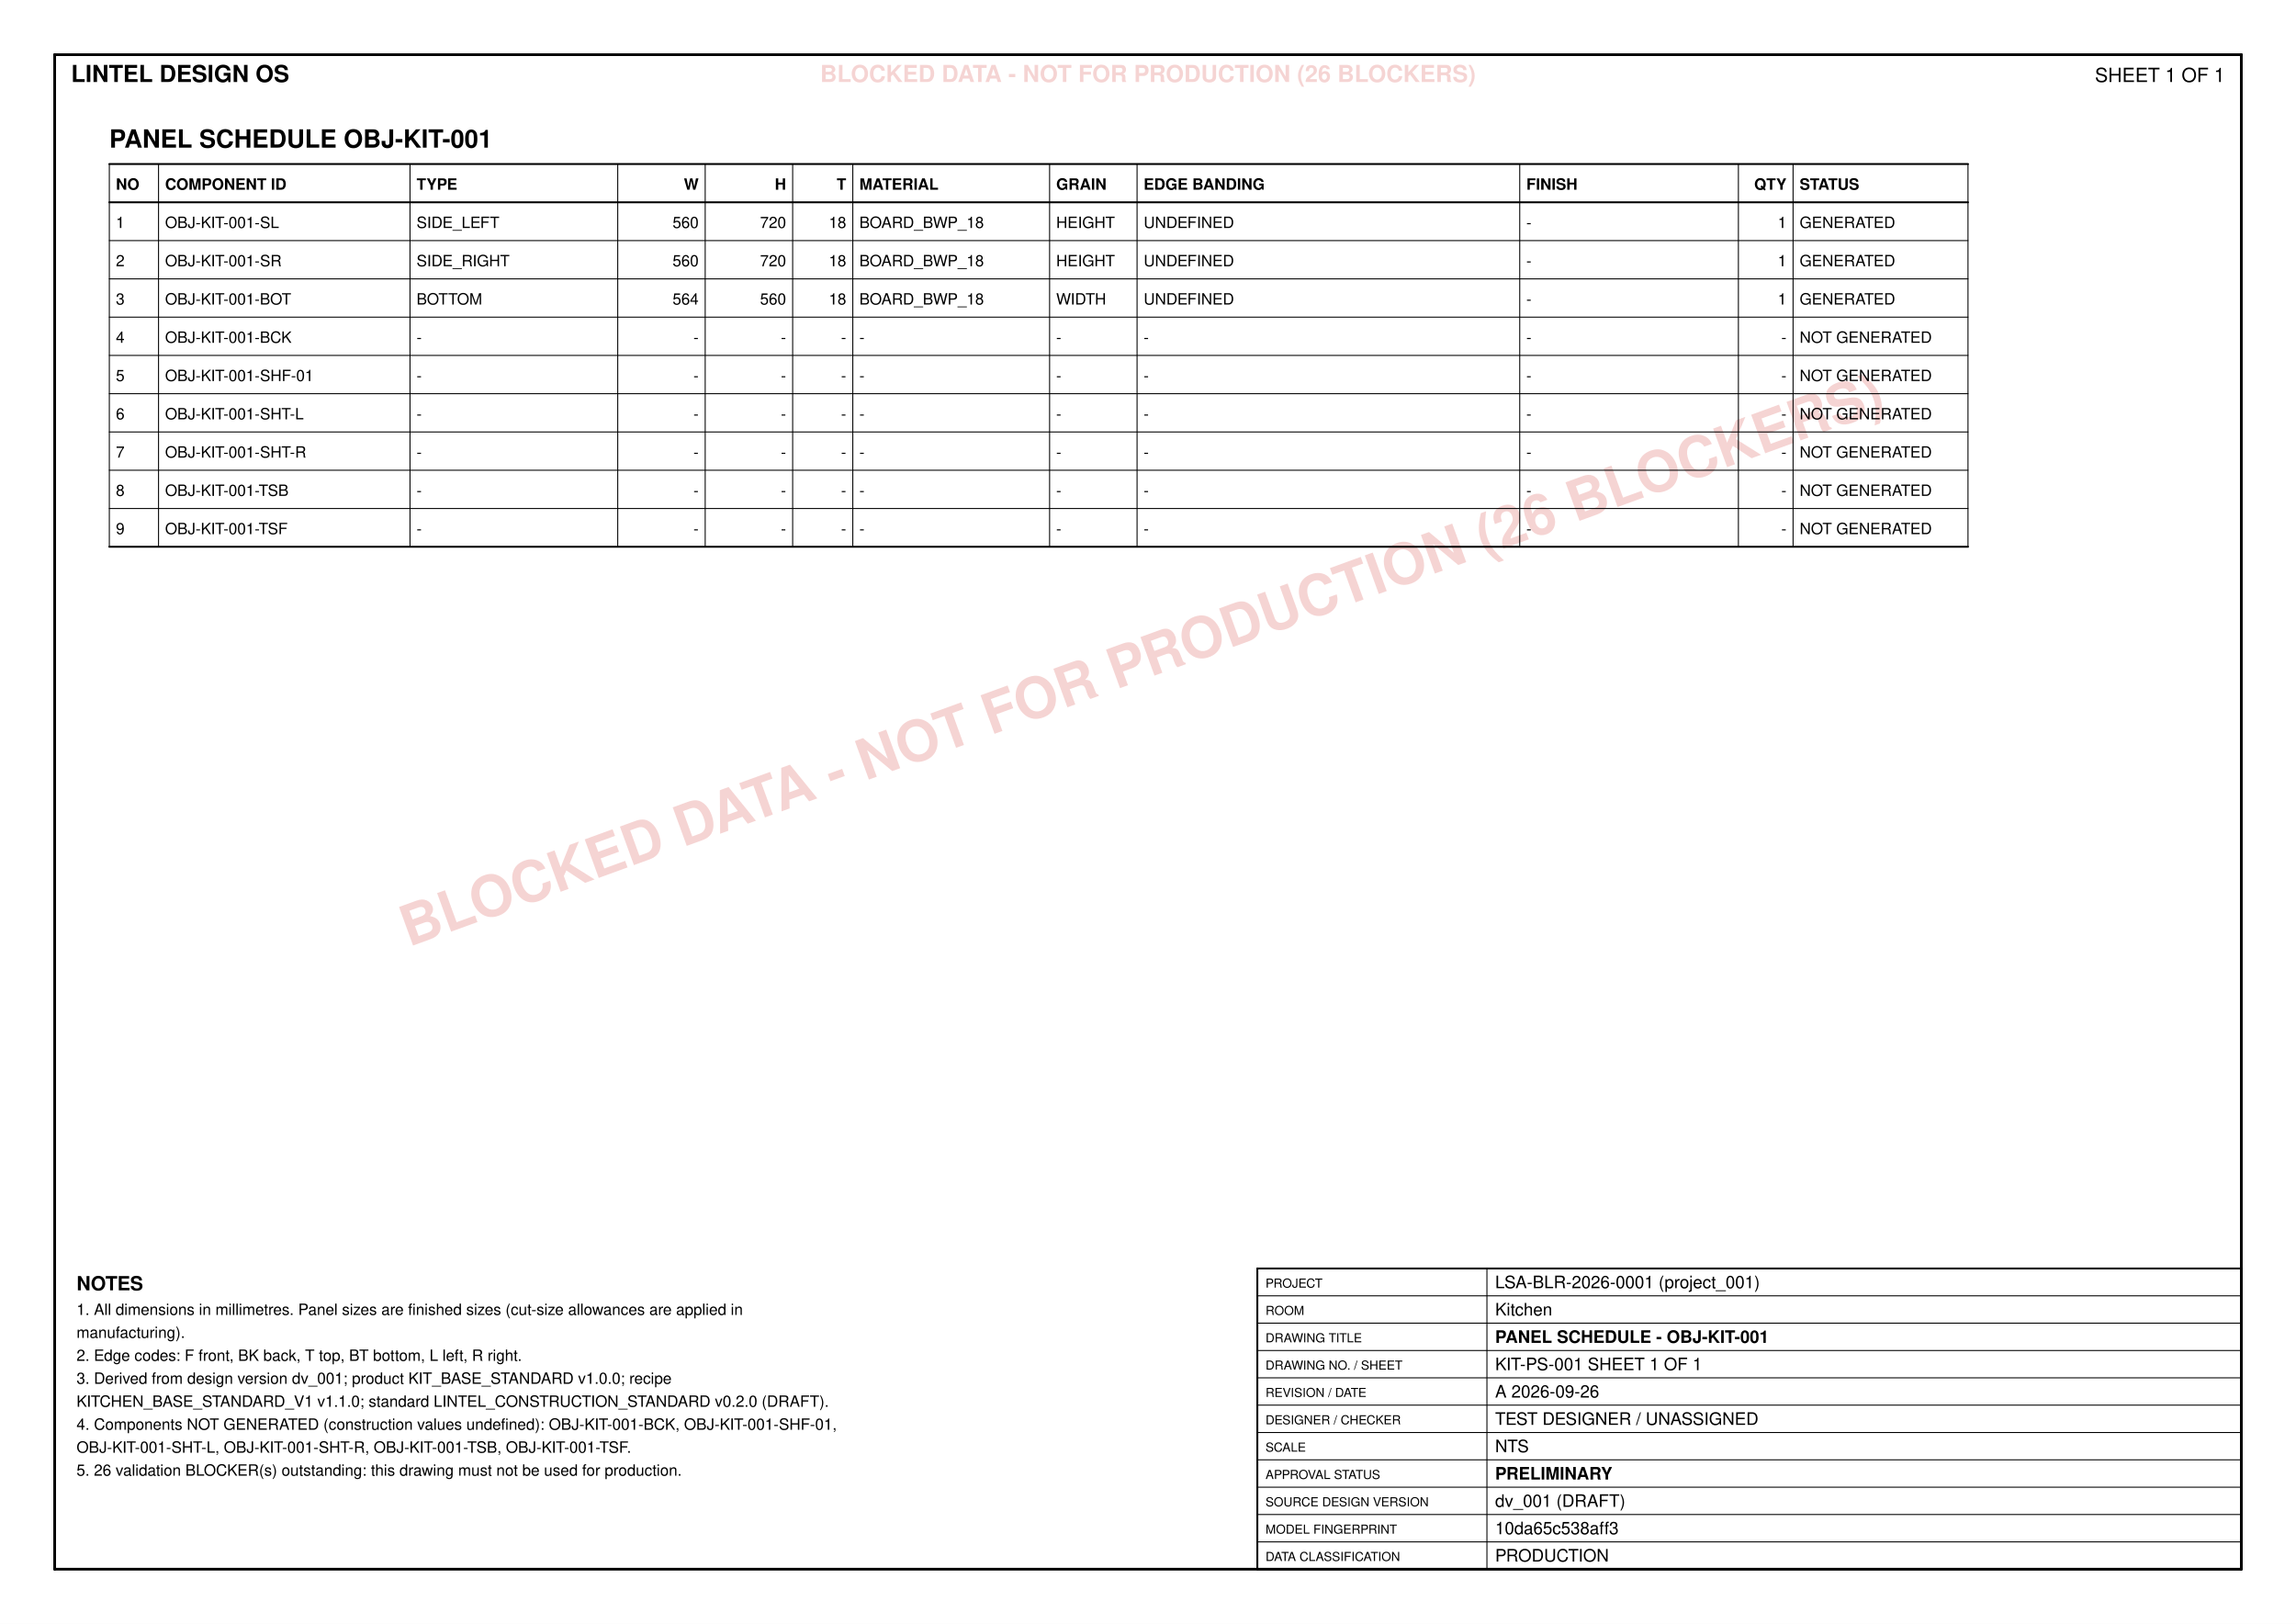
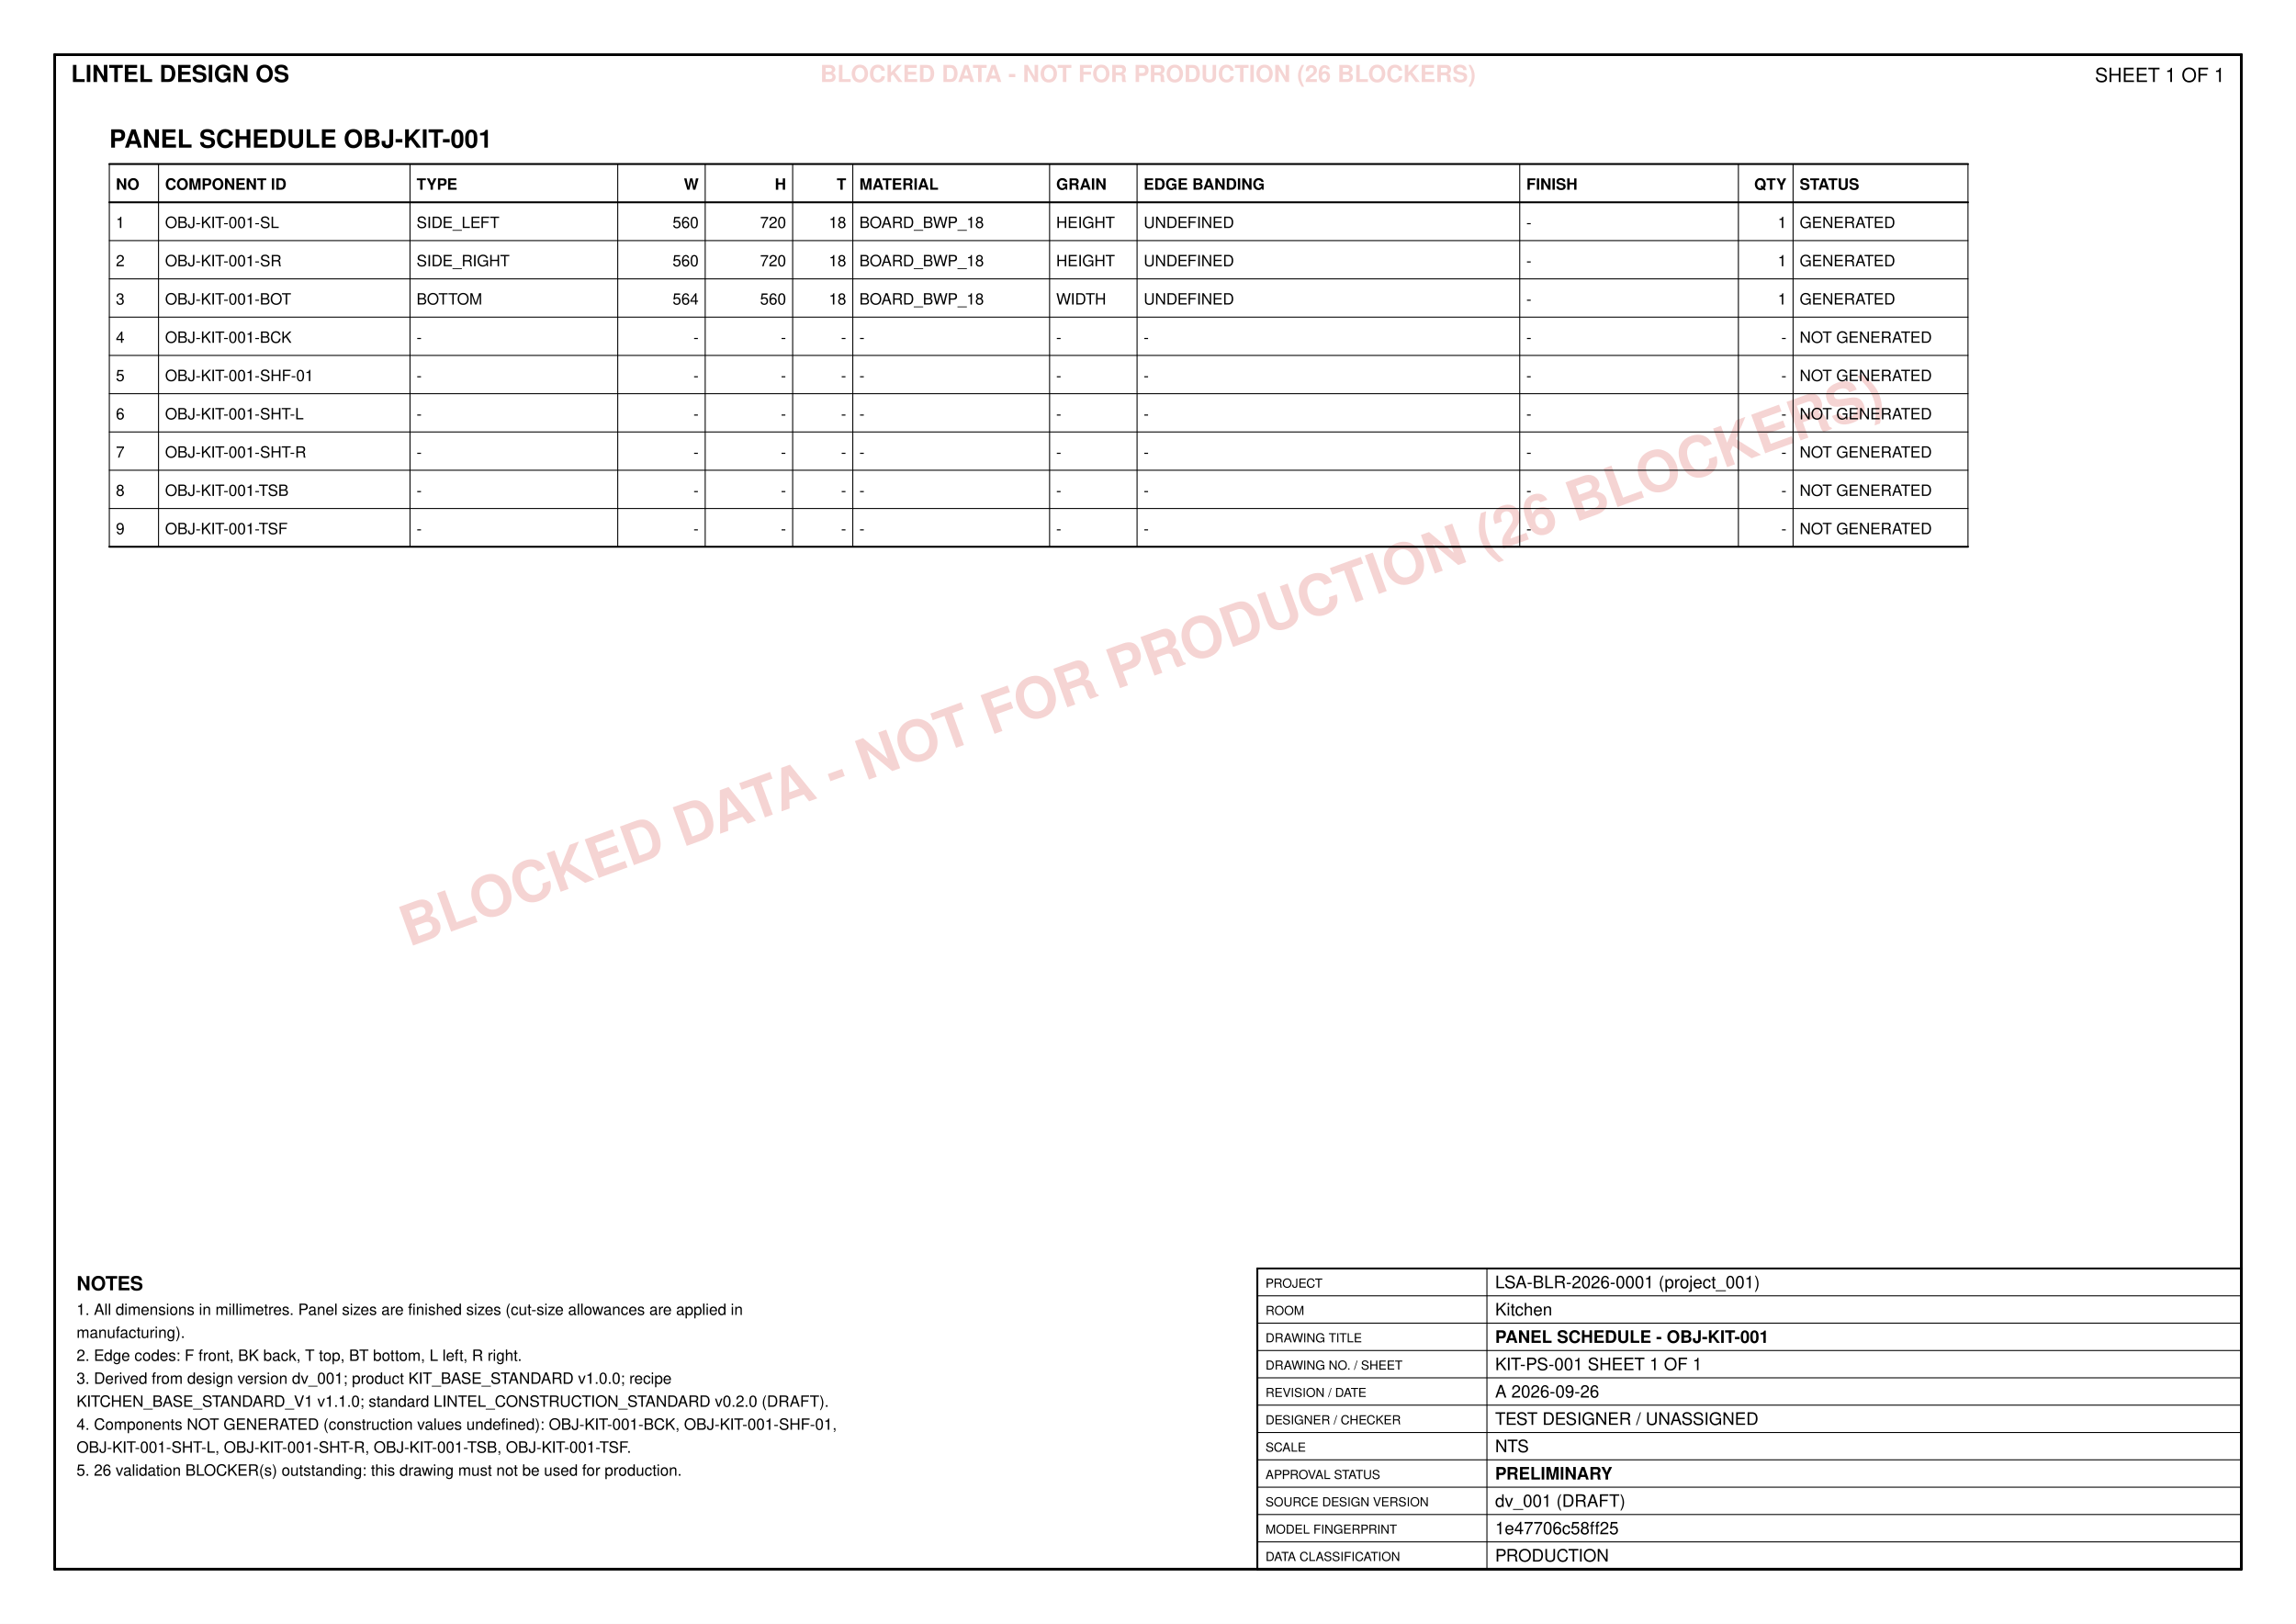
- <svg xmlns="http://www.w3.org/2000/svg" width="420mm" height="297mm" viewBox="0 0 420 297" data-drawing-id="DRW:dv_001:obj_001:PANEL_SCHEDULE:KIT-PS-001:RA" data-drawing-type="PANEL_SCHEDULE" data-status="PRELIMINARY" data-design-version="dv_001" data-model-fingerprint="10da65c538aff3" data-classification="PRODUCTION" data-content-hash="0ea4e3e0e33f9d" data-sheet="1/1">
+ <svg xmlns="http://www.w3.org/2000/svg" width="420mm" height="297mm" viewBox="0 0 420 297" data-drawing-id="DRW:dv_001:obj_001:PANEL_SCHEDULE:KIT-PS-001:RA" data-drawing-type="PANEL_SCHEDULE" data-status="PRELIMINARY" data-design-version="dv_001" data-model-fingerprint="1e47706c58ff25" data-classification="PRODUCTION" data-content-hash="14121a1aaeae87" data-sheet="1/1">
  <rect x="0" y="0" width="420" height="297" fill="#ffffff" />
  <g id="WATERMARK" fill="#d9534f" stroke="#d9534f" opacity="0.25" font-family="Helvetica, Arial, sans-serif" stroke-linecap="round">
    <text stroke="none" x="210" y="124" font-size="10.286" text-anchor="middle" font-weight="bold" transform="rotate(-20 210 124)">BLOCKED DATA - NOT FOR PRODUCTION (26 BLOCKERS)</text>
    <text stroke="none" x="210" y="15" font-size="4.286" text-anchor="middle" font-weight="bold">BLOCKED DATA - NOT FOR PRODUCTION (26 BLOCKERS)</text>
  </g>
  <g id="BORDER" fill="#000000" stroke="#000000" font-family="Helvetica, Arial, sans-serif" stroke-linecap="round">
    <line fill="none" x1="10" y1="10" x2="410" y2="10" stroke-width="0.5" />
    <line fill="none" x1="410" y1="10" x2="410" y2="287" stroke-width="0.5" />
    <line fill="none" x1="410" y1="287" x2="10" y2="287" stroke-width="0.5" />
    <line fill="none" x1="10" y1="287" x2="10" y2="10" stroke-width="0.5" />
    <text stroke="none" x="13" y="15" font-size="4.286" text-anchor="start" font-weight="bold">LINTEL DESIGN OS</text>
    <text stroke="none" x="407" y="15" font-size="3.571" text-anchor="end">SHEET 1 OF 1</text>
  </g>
  <g id="ANNOTATION" fill="#000000" stroke="#000000" font-family="Helvetica, Arial, sans-serif" stroke-linecap="round">
    <text stroke="none" x="14" y="236" font-size="3.571" text-anchor="start" font-weight="bold">NOTES</text>
    <text stroke="none" x="14" y="240.5" font-size="2.857" text-anchor="start">1. All dimensions in millimetres. Panel sizes are finished sizes (cut-size allowances are applied in</text>
    <text stroke="none" x="14" y="244.7" font-size="2.857" text-anchor="start">   manufacturing).</text>
    <text stroke="none" x="14" y="248.9" font-size="2.857" text-anchor="start">2. Edge codes: F front, BK back, T top, BT bottom, L left, R right.</text>
    <text stroke="none" x="14" y="253.1" font-size="2.857" text-anchor="start">3. Derived from design version dv_001; product KIT_BASE_STANDARD v1.0.0; recipe</text>
    <text stroke="none" x="14" y="257.3" font-size="2.857" text-anchor="start">   KITCHEN_BASE_STANDARD_V1 v1.1.0; standard LINTEL_CONSTRUCTION_STANDARD v0.2.0 (DRAFT).</text>
    <text stroke="none" x="14" y="261.5" font-size="2.857" text-anchor="start">4. Components NOT GENERATED (construction values undefined): OBJ-KIT-001-BCK, OBJ-KIT-001-SHF-01,</text>
    <text stroke="none" x="14" y="265.7" font-size="2.857" text-anchor="start">   OBJ-KIT-001-SHT-L, OBJ-KIT-001-SHT-R, OBJ-KIT-001-TSB, OBJ-KIT-001-TSF.</text>
    <text stroke="none" x="14" y="269.9" font-size="2.857" text-anchor="start">5. 26 validation BLOCKER(s) outstanding: this drawing must not be used for production.</text>
  </g>
  <g id="TABLE" fill="#000000" stroke="#000000" font-family="Helvetica, Arial, sans-serif" stroke-linecap="round">
    <text stroke="none" x="20" y="27" font-size="4.571" text-anchor="start" font-weight="bold">PANEL SCHEDULE  OBJ-KIT-001</text>
    <line fill="none" x1="20" y1="30" x2="360" y2="30" stroke-width="0.35" />
    <line fill="none" x1="20" y1="37" x2="360" y2="37" stroke-width="0.35" />
    <line fill="none" x1="20" y1="44" x2="360" y2="44" stroke-width="0.18" />
    <line fill="none" x1="20" y1="51" x2="360" y2="51" stroke-width="0.18" />
    <line fill="none" x1="20" y1="58" x2="360" y2="58" stroke-width="0.18" />
    <line fill="none" x1="20" y1="65" x2="360" y2="65" stroke-width="0.18" />
    <line fill="none" x1="20" y1="72" x2="360" y2="72" stroke-width="0.18" />
    <line fill="none" x1="20" y1="79" x2="360" y2="79" stroke-width="0.18" />
    <line fill="none" x1="20" y1="86" x2="360" y2="86" stroke-width="0.18" />
    <line fill="none" x1="20" y1="93" x2="360" y2="93" stroke-width="0.18" />
    <line fill="none" x1="20" y1="100" x2="360" y2="100" stroke-width="0.35" />
    <line fill="none" x1="20" y1="30" x2="20" y2="100" stroke-width="0.18" />
    <line fill="none" x1="29" y1="30" x2="29" y2="100" stroke-width="0.18" />
    <line fill="none" x1="75" y1="30" x2="75" y2="100" stroke-width="0.18" />
    <line fill="none" x1="113" y1="30" x2="113" y2="100" stroke-width="0.18" />
    <line fill="none" x1="129" y1="30" x2="129" y2="100" stroke-width="0.18" />
    <line fill="none" x1="145" y1="30" x2="145" y2="100" stroke-width="0.18" />
    <line fill="none" x1="156" y1="30" x2="156" y2="100" stroke-width="0.18" />
    <line fill="none" x1="192" y1="30" x2="192" y2="100" stroke-width="0.18" />
    <line fill="none" x1="208" y1="30" x2="208" y2="100" stroke-width="0.18" />
    <line fill="none" x1="278" y1="30" x2="278" y2="100" stroke-width="0.18" />
    <line fill="none" x1="318" y1="30" x2="318" y2="100" stroke-width="0.18" />
    <line fill="none" x1="328" y1="30" x2="328" y2="100" stroke-width="0.18" />
    <line fill="none" x1="360" y1="30" x2="360" y2="100" stroke-width="0.18" />
    <text stroke="none" x="21.2" y="34.7" font-size="2.857" text-anchor="start" font-weight="bold">NO</text>
    <text stroke="none" x="30.2" y="34.7" font-size="2.857" text-anchor="start" font-weight="bold">COMPONENT ID</text>
    <text stroke="none" x="76.2" y="34.7" font-size="2.857" text-anchor="start" font-weight="bold">TYPE</text>
    <text stroke="none" x="127.8" y="34.7" font-size="2.857" text-anchor="end" font-weight="bold">W</text>
    <text stroke="none" x="143.8" y="34.7" font-size="2.857" text-anchor="end" font-weight="bold">H</text>
    <text stroke="none" x="154.8" y="34.7" font-size="2.857" text-anchor="end" font-weight="bold">T</text>
    <text stroke="none" x="157.2" y="34.7" font-size="2.857" text-anchor="start" font-weight="bold">MATERIAL</text>
    <text stroke="none" x="193.2" y="34.7" font-size="2.857" text-anchor="start" font-weight="bold">GRAIN</text>
    <text stroke="none" x="209.2" y="34.7" font-size="2.857" text-anchor="start" font-weight="bold">EDGE BANDING</text>
    <text stroke="none" x="279.2" y="34.7" font-size="2.857" text-anchor="start" font-weight="bold">FINISH</text>
    <text stroke="none" x="326.8" y="34.7" font-size="2.857" text-anchor="end" font-weight="bold">QTY</text>
    <text stroke="none" x="329.2" y="34.7" font-size="2.857" text-anchor="start" font-weight="bold">STATUS</text>
    <text stroke="none" x="21.2" y="41.7" font-size="2.857" text-anchor="start">1</text>
    <text stroke="none" x="30.2" y="41.7" font-size="2.857" text-anchor="start">OBJ-KIT-001-SL</text>
    <text stroke="none" x="76.2" y="41.7" font-size="2.857" text-anchor="start">SIDE_LEFT</text>
    <text stroke="none" x="127.8" y="41.7" font-size="2.857" text-anchor="end">560</text>
    <text stroke="none" x="143.8" y="41.7" font-size="2.857" text-anchor="end">720</text>
    <text stroke="none" x="154.8" y="41.7" font-size="2.857" text-anchor="end">18</text>
    <text stroke="none" x="157.2" y="41.7" font-size="2.857" text-anchor="start">BOARD_BWP_18</text>
    <text stroke="none" x="193.2" y="41.7" font-size="2.857" text-anchor="start">HEIGHT</text>
    <text stroke="none" x="209.2" y="41.7" font-size="2.857" text-anchor="start">UNDEFINED</text>
    <text stroke="none" x="279.2" y="41.7" font-size="2.857" text-anchor="start">-</text>
    <text stroke="none" x="326.8" y="41.7" font-size="2.857" text-anchor="end">1</text>
    <text stroke="none" x="329.2" y="41.7" font-size="2.857" text-anchor="start">GENERATED</text>
    <text stroke="none" x="21.2" y="48.7" font-size="2.857" text-anchor="start">2</text>
    <text stroke="none" x="30.2" y="48.7" font-size="2.857" text-anchor="start">OBJ-KIT-001-SR</text>
    <text stroke="none" x="76.2" y="48.7" font-size="2.857" text-anchor="start">SIDE_RIGHT</text>
    <text stroke="none" x="127.8" y="48.7" font-size="2.857" text-anchor="end">560</text>
    <text stroke="none" x="143.8" y="48.7" font-size="2.857" text-anchor="end">720</text>
    <text stroke="none" x="154.8" y="48.7" font-size="2.857" text-anchor="end">18</text>
    <text stroke="none" x="157.2" y="48.7" font-size="2.857" text-anchor="start">BOARD_BWP_18</text>
    <text stroke="none" x="193.2" y="48.7" font-size="2.857" text-anchor="start">HEIGHT</text>
    <text stroke="none" x="209.2" y="48.7" font-size="2.857" text-anchor="start">UNDEFINED</text>
    <text stroke="none" x="279.2" y="48.7" font-size="2.857" text-anchor="start">-</text>
    <text stroke="none" x="326.8" y="48.7" font-size="2.857" text-anchor="end">1</text>
    <text stroke="none" x="329.2" y="48.7" font-size="2.857" text-anchor="start">GENERATED</text>
    <text stroke="none" x="21.2" y="55.7" font-size="2.857" text-anchor="start">3</text>
    <text stroke="none" x="30.2" y="55.7" font-size="2.857" text-anchor="start">OBJ-KIT-001-BOT</text>
    <text stroke="none" x="76.2" y="55.7" font-size="2.857" text-anchor="start">BOTTOM</text>
    <text stroke="none" x="127.8" y="55.7" font-size="2.857" text-anchor="end">564</text>
    <text stroke="none" x="143.8" y="55.7" font-size="2.857" text-anchor="end">560</text>
    <text stroke="none" x="154.8" y="55.7" font-size="2.857" text-anchor="end">18</text>
    <text stroke="none" x="157.2" y="55.7" font-size="2.857" text-anchor="start">BOARD_BWP_18</text>
    <text stroke="none" x="193.2" y="55.7" font-size="2.857" text-anchor="start">WIDTH</text>
    <text stroke="none" x="209.2" y="55.7" font-size="2.857" text-anchor="start">UNDEFINED</text>
    <text stroke="none" x="279.2" y="55.7" font-size="2.857" text-anchor="start">-</text>
    <text stroke="none" x="326.8" y="55.7" font-size="2.857" text-anchor="end">1</text>
    <text stroke="none" x="329.2" y="55.7" font-size="2.857" text-anchor="start">GENERATED</text>
    <text stroke="none" x="21.2" y="62.7" font-size="2.857" text-anchor="start">4</text>
    <text stroke="none" x="30.2" y="62.7" font-size="2.857" text-anchor="start">OBJ-KIT-001-BCK</text>
    <text stroke="none" x="76.2" y="62.7" font-size="2.857" text-anchor="start">-</text>
    <text stroke="none" x="127.8" y="62.7" font-size="2.857" text-anchor="end">-</text>
    <text stroke="none" x="143.8" y="62.7" font-size="2.857" text-anchor="end">-</text>
    <text stroke="none" x="154.8" y="62.7" font-size="2.857" text-anchor="end">-</text>
    <text stroke="none" x="157.2" y="62.7" font-size="2.857" text-anchor="start">-</text>
    <text stroke="none" x="193.2" y="62.7" font-size="2.857" text-anchor="start">-</text>
    <text stroke="none" x="209.2" y="62.7" font-size="2.857" text-anchor="start">-</text>
    <text stroke="none" x="279.2" y="62.7" font-size="2.857" text-anchor="start">-</text>
    <text stroke="none" x="326.8" y="62.7" font-size="2.857" text-anchor="end">-</text>
    <text stroke="none" x="329.2" y="62.7" font-size="2.857" text-anchor="start">NOT GENERATED</text>
    <text stroke="none" x="21.2" y="69.7" font-size="2.857" text-anchor="start">5</text>
    <text stroke="none" x="30.2" y="69.7" font-size="2.857" text-anchor="start">OBJ-KIT-001-SHF-01</text>
    <text stroke="none" x="76.2" y="69.7" font-size="2.857" text-anchor="start">-</text>
    <text stroke="none" x="127.8" y="69.7" font-size="2.857" text-anchor="end">-</text>
    <text stroke="none" x="143.8" y="69.7" font-size="2.857" text-anchor="end">-</text>
    <text stroke="none" x="154.8" y="69.7" font-size="2.857" text-anchor="end">-</text>
    <text stroke="none" x="157.2" y="69.7" font-size="2.857" text-anchor="start">-</text>
    <text stroke="none" x="193.2" y="69.7" font-size="2.857" text-anchor="start">-</text>
    <text stroke="none" x="209.2" y="69.7" font-size="2.857" text-anchor="start">-</text>
    <text stroke="none" x="279.2" y="69.7" font-size="2.857" text-anchor="start">-</text>
    <text stroke="none" x="326.8" y="69.7" font-size="2.857" text-anchor="end">-</text>
    <text stroke="none" x="329.2" y="69.7" font-size="2.857" text-anchor="start">NOT GENERATED</text>
    <text stroke="none" x="21.2" y="76.7" font-size="2.857" text-anchor="start">6</text>
    <text stroke="none" x="30.2" y="76.7" font-size="2.857" text-anchor="start">OBJ-KIT-001-SHT-L</text>
    <text stroke="none" x="76.2" y="76.7" font-size="2.857" text-anchor="start">-</text>
    <text stroke="none" x="127.8" y="76.7" font-size="2.857" text-anchor="end">-</text>
    <text stroke="none" x="143.8" y="76.7" font-size="2.857" text-anchor="end">-</text>
    <text stroke="none" x="154.8" y="76.7" font-size="2.857" text-anchor="end">-</text>
    <text stroke="none" x="157.2" y="76.7" font-size="2.857" text-anchor="start">-</text>
    <text stroke="none" x="193.2" y="76.7" font-size="2.857" text-anchor="start">-</text>
    <text stroke="none" x="209.2" y="76.7" font-size="2.857" text-anchor="start">-</text>
    <text stroke="none" x="279.2" y="76.7" font-size="2.857" text-anchor="start">-</text>
    <text stroke="none" x="326.8" y="76.7" font-size="2.857" text-anchor="end">-</text>
    <text stroke="none" x="329.2" y="76.7" font-size="2.857" text-anchor="start">NOT GENERATED</text>
    <text stroke="none" x="21.2" y="83.7" font-size="2.857" text-anchor="start">7</text>
    <text stroke="none" x="30.2" y="83.7" font-size="2.857" text-anchor="start">OBJ-KIT-001-SHT-R</text>
    <text stroke="none" x="76.2" y="83.7" font-size="2.857" text-anchor="start">-</text>
    <text stroke="none" x="127.8" y="83.7" font-size="2.857" text-anchor="end">-</text>
    <text stroke="none" x="143.8" y="83.7" font-size="2.857" text-anchor="end">-</text>
    <text stroke="none" x="154.8" y="83.7" font-size="2.857" text-anchor="end">-</text>
    <text stroke="none" x="157.2" y="83.7" font-size="2.857" text-anchor="start">-</text>
    <text stroke="none" x="193.2" y="83.7" font-size="2.857" text-anchor="start">-</text>
    <text stroke="none" x="209.2" y="83.7" font-size="2.857" text-anchor="start">-</text>
    <text stroke="none" x="279.2" y="83.7" font-size="2.857" text-anchor="start">-</text>
    <text stroke="none" x="326.8" y="83.7" font-size="2.857" text-anchor="end">-</text>
    <text stroke="none" x="329.2" y="83.7" font-size="2.857" text-anchor="start">NOT GENERATED</text>
    <text stroke="none" x="21.2" y="90.7" font-size="2.857" text-anchor="start">8</text>
    <text stroke="none" x="30.2" y="90.7" font-size="2.857" text-anchor="start">OBJ-KIT-001-TSB</text>
    <text stroke="none" x="76.2" y="90.7" font-size="2.857" text-anchor="start">-</text>
    <text stroke="none" x="127.8" y="90.7" font-size="2.857" text-anchor="end">-</text>
    <text stroke="none" x="143.8" y="90.7" font-size="2.857" text-anchor="end">-</text>
    <text stroke="none" x="154.8" y="90.7" font-size="2.857" text-anchor="end">-</text>
    <text stroke="none" x="157.2" y="90.7" font-size="2.857" text-anchor="start">-</text>
    <text stroke="none" x="193.2" y="90.7" font-size="2.857" text-anchor="start">-</text>
    <text stroke="none" x="209.2" y="90.7" font-size="2.857" text-anchor="start">-</text>
    <text stroke="none" x="279.2" y="90.7" font-size="2.857" text-anchor="start">-</text>
    <text stroke="none" x="326.8" y="90.7" font-size="2.857" text-anchor="end">-</text>
    <text stroke="none" x="329.2" y="90.7" font-size="2.857" text-anchor="start">NOT GENERATED</text>
    <text stroke="none" x="21.2" y="97.7" font-size="2.857" text-anchor="start">9</text>
    <text stroke="none" x="30.2" y="97.7" font-size="2.857" text-anchor="start">OBJ-KIT-001-TSF</text>
    <text stroke="none" x="76.2" y="97.7" font-size="2.857" text-anchor="start">-</text>
    <text stroke="none" x="127.8" y="97.7" font-size="2.857" text-anchor="end">-</text>
    <text stroke="none" x="143.8" y="97.7" font-size="2.857" text-anchor="end">-</text>
    <text stroke="none" x="154.8" y="97.7" font-size="2.857" text-anchor="end">-</text>
    <text stroke="none" x="157.2" y="97.7" font-size="2.857" text-anchor="start">-</text>
    <text stroke="none" x="193.2" y="97.7" font-size="2.857" text-anchor="start">-</text>
    <text stroke="none" x="209.2" y="97.7" font-size="2.857" text-anchor="start">-</text>
    <text stroke="none" x="279.2" y="97.7" font-size="2.857" text-anchor="start">-</text>
    <text stroke="none" x="326.8" y="97.7" font-size="2.857" text-anchor="end">-</text>
    <text stroke="none" x="329.2" y="97.7" font-size="2.857" text-anchor="start">NOT GENERATED</text>
  </g>
  <g id="TITLE_BLOCK" fill="#000000" stroke="#000000" font-family="Helvetica, Arial, sans-serif" stroke-linecap="round">
    <line fill="none" x1="230" y1="232" x2="410" y2="232" stroke-width="0.35" />
    <line fill="none" x1="410" y1="232" x2="410" y2="287" stroke-width="0.35" />
    <line fill="none" x1="410" y1="287" x2="230" y2="287" stroke-width="0.35" />
    <line fill="none" x1="230" y1="287" x2="230" y2="232" stroke-width="0.35" />
    <line fill="none" x1="272" y1="232" x2="272" y2="287" stroke-width="0.18" />
    <text stroke="none" x="231.5" y="235.5" font-size="2.286" text-anchor="start">PROJECT</text>
    <text stroke="none" x="273.5" y="235.6" font-size="3.143" text-anchor="start">LSA-BLR-2026-0001 (project_001)</text>
    <line fill="none" x1="230" y1="237" x2="410" y2="237" stroke-width="0.18" />
    <text stroke="none" x="231.5" y="240.5" font-size="2.286" text-anchor="start">ROOM</text>
    <text stroke="none" x="273.5" y="240.6" font-size="3.143" text-anchor="start">Kitchen</text>
    <line fill="none" x1="230" y1="242" x2="410" y2="242" stroke-width="0.18" />
    <text stroke="none" x="231.5" y="245.5" font-size="2.286" text-anchor="start">DRAWING TITLE</text>
    <text stroke="none" x="273.5" y="245.6" font-size="3.143" text-anchor="start" font-weight="bold">PANEL SCHEDULE - OBJ-KIT-001</text>
    <line fill="none" x1="230" y1="247" x2="410" y2="247" stroke-width="0.18" />
    <text stroke="none" x="231.5" y="250.5" font-size="2.286" text-anchor="start">DRAWING NO. / SHEET</text>
    <text stroke="none" x="273.5" y="250.6" font-size="3.143" text-anchor="start">KIT-PS-001   SHEET 1 OF 1</text>
    <line fill="none" x1="230" y1="252" x2="410" y2="252" stroke-width="0.18" />
    <text stroke="none" x="231.5" y="255.5" font-size="2.286" text-anchor="start">REVISION / DATE</text>
    <text stroke="none" x="273.5" y="255.6" font-size="3.143" text-anchor="start">A   2026-09-26</text>
    <line fill="none" x1="230" y1="257" x2="410" y2="257" stroke-width="0.18" />
    <text stroke="none" x="231.5" y="260.5" font-size="2.286" text-anchor="start">DESIGNER / CHECKER</text>
    <text stroke="none" x="273.5" y="260.6" font-size="3.143" text-anchor="start">TEST DESIGNER / UNASSIGNED</text>
    <line fill="none" x1="230" y1="262" x2="410" y2="262" stroke-width="0.18" />
    <text stroke="none" x="231.5" y="265.5" font-size="2.286" text-anchor="start">SCALE</text>
    <text stroke="none" x="273.5" y="265.6" font-size="3.143" text-anchor="start">NTS</text>
    <line fill="none" x1="230" y1="267" x2="410" y2="267" stroke-width="0.18" />
    <text stroke="none" x="231.5" y="270.5" font-size="2.286" text-anchor="start">APPROVAL STATUS</text>
    <text stroke="none" x="273.5" y="270.6" font-size="3.143" text-anchor="start" font-weight="bold">PRELIMINARY</text>
    <line fill="none" x1="230" y1="272" x2="410" y2="272" stroke-width="0.18" />
    <text stroke="none" x="231.5" y="275.5" font-size="2.286" text-anchor="start">SOURCE DESIGN VERSION</text>
    <text stroke="none" x="273.5" y="275.6" font-size="3.143" text-anchor="start">dv_001 (DRAFT)</text>
    <line fill="none" x1="230" y1="277" x2="410" y2="277" stroke-width="0.18" />
    <text stroke="none" x="231.5" y="280.5" font-size="2.286" text-anchor="start">MODEL FINGERPRINT</text>
-     <text stroke="none" x="273.5" y="280.6" font-size="3.143" text-anchor="start">10da65c538aff3</text>
+     <text stroke="none" x="273.5" y="280.6" font-size="3.143" text-anchor="start">1e47706c58ff25</text>
    <line fill="none" x1="230" y1="282" x2="410" y2="282" stroke-width="0.18" />
    <text stroke="none" x="231.5" y="285.5" font-size="2.286" text-anchor="start">DATA CLASSIFICATION</text>
    <text stroke="none" x="273.5" y="285.6" font-size="3.143" text-anchor="start">PRODUCTION</text>
  </g>
</svg>
